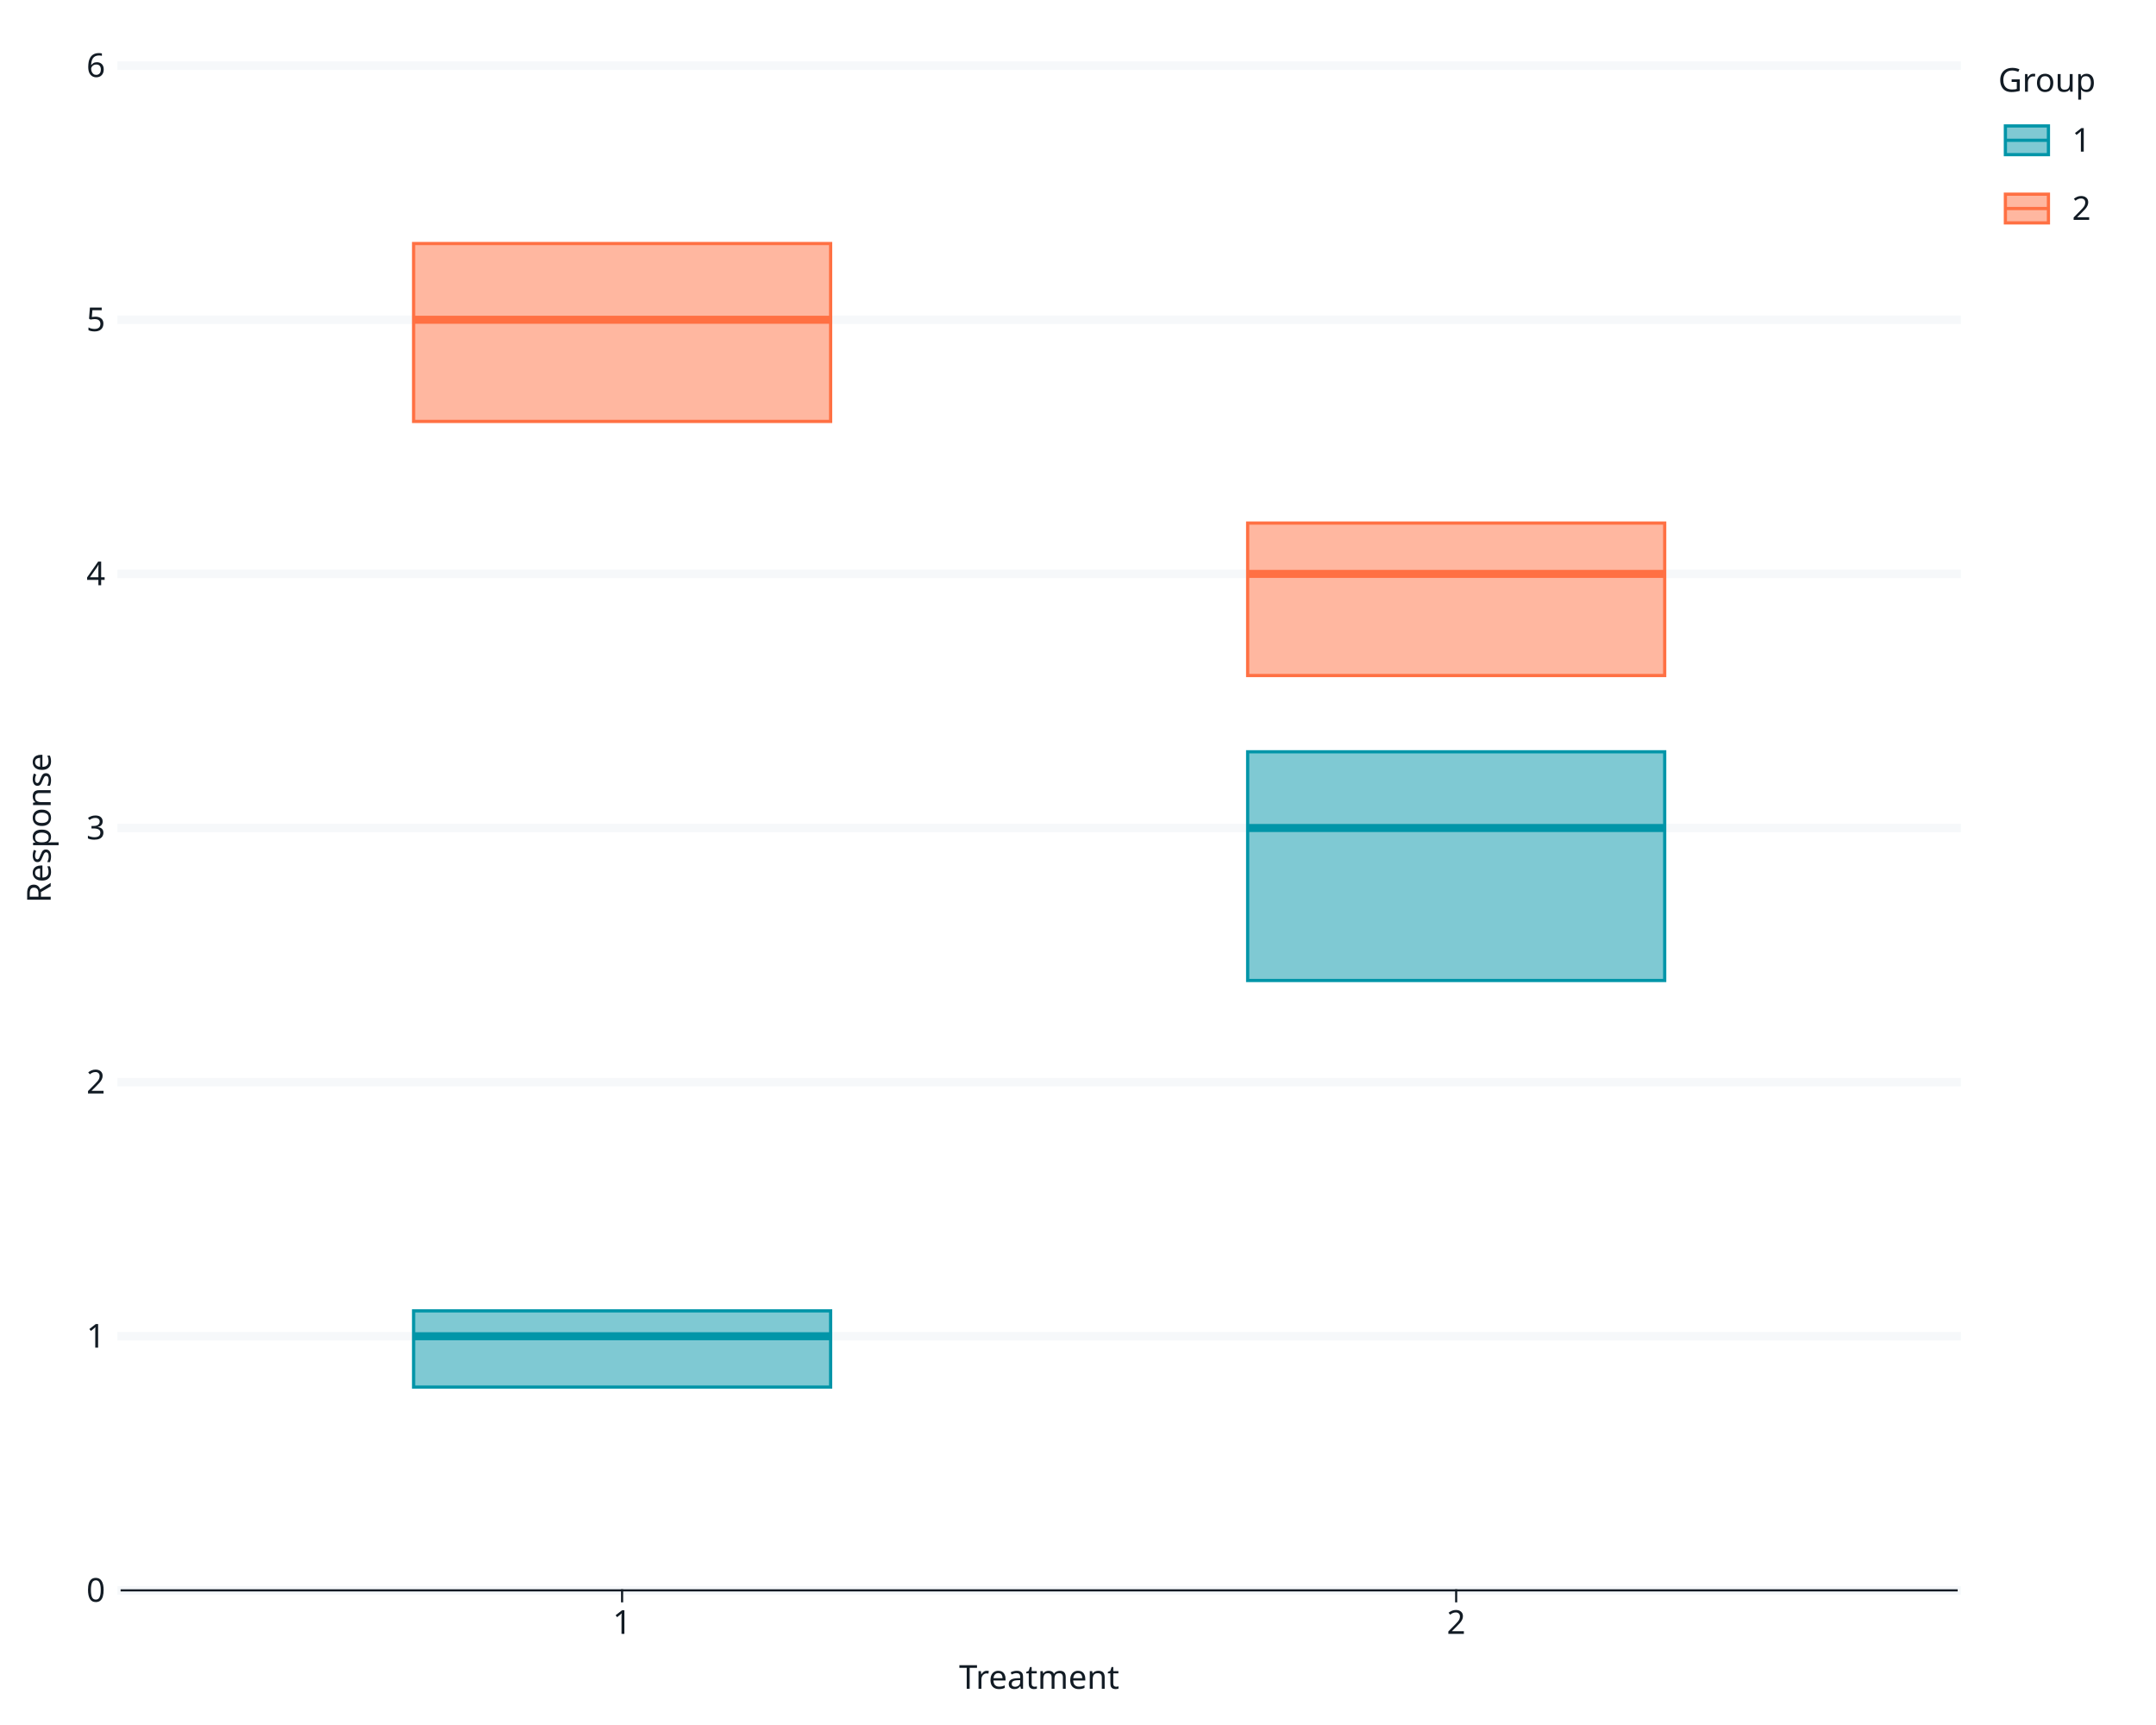
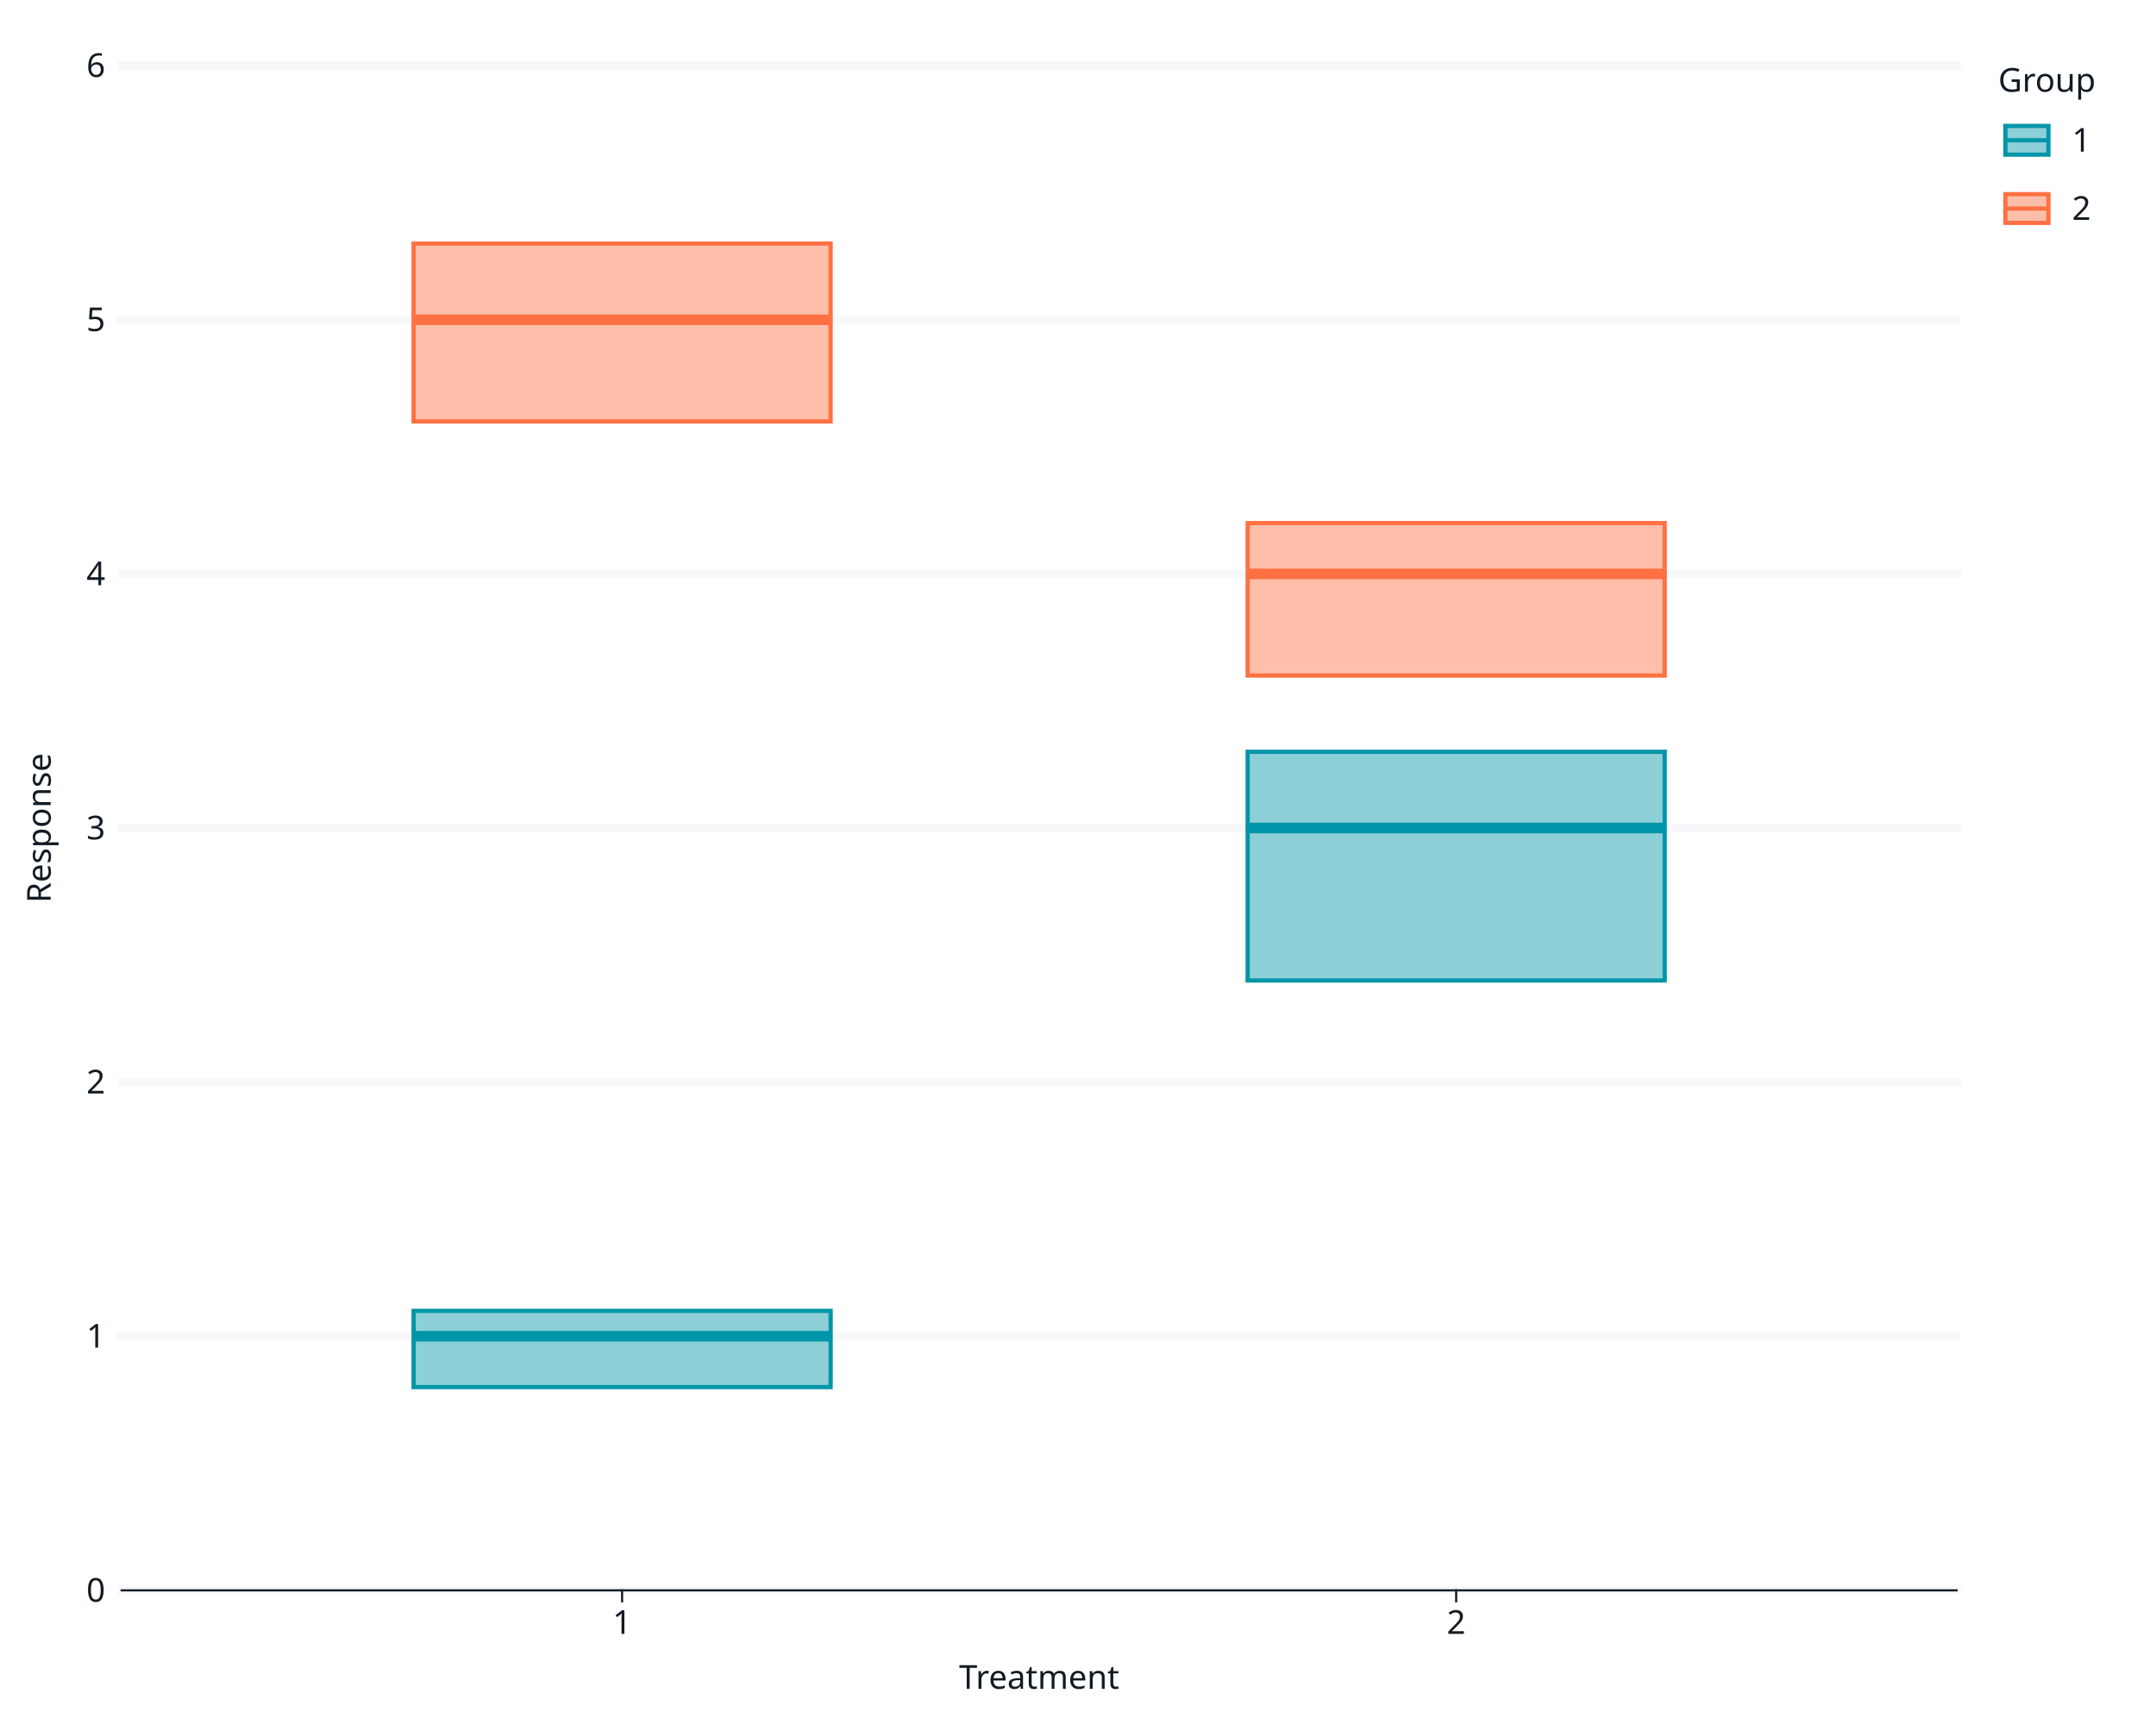
<svg xmlns="http://www.w3.org/2000/svg" class="svglite" data-engine-version="2.0" width="720.00pt" height="576.00pt" viewBox="0 0 720.00 576.00">
  <defs>
    <style type="text/css">
    .svglite line, .svglite polyline, .svglite polygon, .svglite path, .svglite rect, .svglite circle {
      fill: none;
      stroke: #000000;
      stroke-linecap: round;
      stroke-linejoin: round;
      stroke-miterlimit: 10.00;
    }
  </style>
  </defs>
  <rect width="100%" height="100%" style="stroke: none; fill: #FFFFFF;" />
  <defs>
    <clipPath id="cpMC4wMHw3MjAuMDB8MC4wMHw1NzYuMDA=">
      <rect x="0.00" y="0.00" width="720.00" height="576.00" />
    </clipPath>
  </defs>
  <g clip-path="url(#cpMC4wMHw3MjAuMDB8MC4wMHw1NzYuMDA=)">
    <rect x="0.00" y="0.00" width="720.00" height="576.00" style="stroke-width: 0.71; stroke: #FFFFFF; fill: #FFFFFF;" />
    <rect x="40.63" y="21.92" width="612.79" height="509.13" style="stroke-width: 0.71; stroke: #FFFFFF; fill: #FFFFFF;" />
    <polyline points="40.63,531.05 653.42,531.05 " style="stroke-width: 2.85; stroke: #F6F8FA; stroke-linecap: square;" />
    <polyline points="40.63,446.19 653.42,446.19 " style="stroke-width: 2.85; stroke: #F6F8FA; stroke-linecap: square;" />
    <polyline points="40.63,361.34 653.42,361.34 " style="stroke-width: 2.85; stroke: #F6F8FA; stroke-linecap: square;" />
    <polyline points="40.63,276.48 653.42,276.48 " style="stroke-width: 2.85; stroke: #F6F8FA; stroke-linecap: square;" />
    <polyline points="40.63,191.63 653.42,191.63 " style="stroke-width: 2.85; stroke: #F6F8FA; stroke-linecap: square;" />
    <polyline points="40.63,106.77 653.42,106.77 " style="stroke-width: 2.85; stroke: #F6F8FA; stroke-linecap: square;" />
    <polyline points="40.63,21.92 653.42,21.92 " style="stroke-width: 2.85; stroke: #F6F8FA; stroke-linecap: square;" />
-     <polygon points="138.12,437.71 138.12,463.17 277.39,463.17 277.39,437.71 138.12,437.71 " style="stroke-width: 1.07; stroke: #0095A8; stroke-linecap: butt; stroke-linejoin: miter; fill: #0095A8; fill-opacity: 0.50;" />
-     <polygon points="138.12,81.32 138.12,140.72 277.39,140.72 277.39,81.32 138.12,81.32 " style="stroke-width: 1.07; stroke: #FF7043; stroke-linecap: butt; stroke-linejoin: miter; fill: #FF7043; fill-opacity: 0.50;" />
-     <polygon points="416.66,251.03 416.66,327.40 555.93,327.40 555.93,251.03 416.66,251.03 " style="stroke-width: 1.07; stroke: #0095A8; stroke-linecap: butt; stroke-linejoin: miter; fill: #0095A8; fill-opacity: 0.50;" />
-     <polygon points="416.66,174.66 416.66,225.57 555.93,225.57 555.93,174.66 416.66,174.66 " style="stroke-width: 1.07; stroke: #FF7043; stroke-linecap: butt; stroke-linejoin: miter; fill: #FF7043; fill-opacity: 0.50;" />
-     <line x1="138.12" y1="446.19" x2="277.39" y2="446.19" style="stroke-width: 2.67; stroke: #0095A8; stroke-linecap: butt; stroke-linejoin: miter;" />
-     <line x1="138.12" y1="106.77" x2="277.39" y2="106.77" style="stroke-width: 2.67; stroke: #FF7043; stroke-linecap: butt; stroke-linejoin: miter;" />
-     <line x1="416.66" y1="276.48" x2="555.93" y2="276.48" style="stroke-width: 2.67; stroke: #0095A8; stroke-linecap: butt; stroke-linejoin: miter;" />
-     <line x1="416.66" y1="191.63" x2="555.93" y2="191.63" style="stroke-width: 2.67; stroke: #FF7043; stroke-linecap: butt; stroke-linejoin: miter;" />
+     <polygon points="138.12,437.71 138.12,463.17 277.39,463.17 277.39,437.71 138.12,437.71 " style="stroke-width: 1.41; stroke: #0095A8; stroke-linecap: butt; stroke-linejoin: miter; fill: #0095A8; fill-opacity: 0.45;" />
+     <polygon points="138.12,81.32 138.12,140.72 277.39,140.72 277.39,81.32 138.12,81.32 " style="stroke-width: 1.41; stroke: #FF7043; stroke-linecap: butt; stroke-linejoin: miter; fill: #FF7043; fill-opacity: 0.45;" />
+     <polygon points="416.66,251.03 416.66,327.40 555.93,327.40 555.93,251.03 416.66,251.03 " style="stroke-width: 1.41; stroke: #0095A8; stroke-linecap: butt; stroke-linejoin: miter; fill: #0095A8; fill-opacity: 0.45;" />
+     <polygon points="416.66,174.66 416.66,225.57 555.93,225.57 555.93,174.66 416.66,174.66 " style="stroke-width: 1.41; stroke: #FF7043; stroke-linecap: butt; stroke-linejoin: miter; fill: #FF7043; fill-opacity: 0.45;" />
+     <line x1="138.12" y1="446.19" x2="277.39" y2="446.19" style="stroke-width: 3.52; stroke: #0095A8; stroke-linecap: butt; stroke-linejoin: miter;" />
+     <line x1="138.12" y1="106.77" x2="277.39" y2="106.77" style="stroke-width: 3.52; stroke: #FF7043; stroke-linecap: butt; stroke-linejoin: miter;" />
+     <line x1="416.66" y1="276.48" x2="555.93" y2="276.48" style="stroke-width: 3.52; stroke: #0095A8; stroke-linecap: butt; stroke-linejoin: miter;" />
+     <line x1="416.66" y1="191.63" x2="555.93" y2="191.63" style="stroke-width: 3.52; stroke: #FF7043; stroke-linecap: butt; stroke-linejoin: miter;" />
    <text x="35.15" y="534.84" text-anchor="end" style="font-size: 11.00px; fill: #121B24; font-family: sans;" textLength="6.12px" lengthAdjust="spacingAndGlyphs">0</text>
    <text x="35.15" y="449.98" text-anchor="end" style="font-size: 11.00px; fill: #121B24; font-family: sans;" textLength="6.12px" lengthAdjust="spacingAndGlyphs">1</text>
    <text x="35.15" y="365.12" text-anchor="end" style="font-size: 11.00px; fill: #121B24; font-family: sans;" textLength="6.12px" lengthAdjust="spacingAndGlyphs">2</text>
    <text x="35.15" y="280.27" text-anchor="end" style="font-size: 11.00px; fill: #121B24; font-family: sans;" textLength="6.12px" lengthAdjust="spacingAndGlyphs">3</text>
    <text x="35.15" y="195.41" text-anchor="end" style="font-size: 11.00px; fill: #121B24; font-family: sans;" textLength="6.12px" lengthAdjust="spacingAndGlyphs">4</text>
    <text x="35.15" y="110.56" text-anchor="end" style="font-size: 11.00px; fill: #121B24; font-family: sans;" textLength="6.12px" lengthAdjust="spacingAndGlyphs">5</text>
    <text x="35.15" y="25.70" text-anchor="end" style="font-size: 11.00px; fill: #121B24; font-family: sans;" textLength="6.12px" lengthAdjust="spacingAndGlyphs">6</text>
    <polyline points="40.63,531.05 653.42,531.05 " style="stroke-width: 0.71; stroke: #121B24; stroke-linecap: square;" />
    <polyline points="207.75,534.70 207.75,531.05 " style="stroke-width: 0.71; stroke: #121B24; stroke-linecap: square;" />
    <polyline points="486.29,534.70 486.29,531.05 " style="stroke-width: 0.71; stroke: #121B24; stroke-linecap: square;" />
    <text x="207.75" y="545.56" text-anchor="middle" style="font-size: 11.00px; fill: #121B24; font-family: sans;" textLength="6.12px" lengthAdjust="spacingAndGlyphs">1</text>
    <text x="486.29" y="545.56" text-anchor="middle" style="font-size: 11.00px; fill: #121B24; font-family: sans;" textLength="6.12px" lengthAdjust="spacingAndGlyphs">2</text>
    <text x="347.02" y="563.90" text-anchor="middle" style="font-size: 11.00px; fill: #121B24; font-family: sans;" textLength="50.13px" lengthAdjust="spacingAndGlyphs">Treatment</text>
    <text transform="translate(16.93,276.48) rotate(-90)" text-anchor="middle" style="font-size: 11.00px; fill: #121B24; font-family: sans;" textLength="49.55px" lengthAdjust="spacingAndGlyphs">Response</text>
    <rect x="659.09" y="21.92" width="38.99" height="65.53" style="stroke-width: 0.71; stroke: none; fill: #FFFFFF;" />
    <text x="667.31" y="30.63" style="font-size: 11.00px; fill: #121B24; font-family: sans;" textLength="30.58px" lengthAdjust="spacingAndGlyphs">Group</text>
    <rect x="667.31" y="37.25" width="19.18" height="19.18" style="stroke-width: 0.71; stroke: #FFFFFF; fill: #FFFFFF;" />
-     <rect x="669.70" y="42.05" width="14.38" height="9.59" style="stroke-width: 1.07; stroke: #0095A8; stroke-linecap: butt; stroke-linejoin: miter; fill: #0095A8; fill-opacity: 0.50;" />
-     <polyline points="669.70,46.84 684.09,46.84 " style="stroke-width: 1.07; stroke: #0095A8; stroke-linecap: butt; stroke-linejoin: miter;" />
+     <rect x="669.70" y="42.05" width="14.38" height="9.59" style="stroke-width: 1.41; stroke: #0095A8; stroke-linecap: butt; stroke-linejoin: miter; fill: #0095A8; fill-opacity: 0.45;" />
+     <polyline points="669.70,46.84 684.09,46.84 " style="stroke-width: 1.41; stroke: #0095A8; stroke-linecap: butt; stroke-linejoin: miter;" />
    <rect x="667.31" y="60.05" width="19.18" height="19.18" style="stroke-width: 0.71; stroke: #FFFFFF; fill: #FFFFFF;" />
-     <rect x="669.70" y="64.84" width="14.38" height="9.59" style="stroke-width: 1.07; stroke: #FF7043; stroke-linecap: butt; stroke-linejoin: miter; fill: #FF7043; fill-opacity: 0.50;" />
-     <polyline points="669.70,69.63 684.09,69.63 " style="stroke-width: 1.07; stroke: #FF7043; stroke-linecap: butt; stroke-linejoin: miter;" />
+     <rect x="669.70" y="64.84" width="14.38" height="9.59" style="stroke-width: 1.41; stroke: #FF7043; stroke-linecap: butt; stroke-linejoin: miter; fill: #FF7043; fill-opacity: 0.45;" />
+     <polyline points="669.70,69.63 684.09,69.63 " style="stroke-width: 1.41; stroke: #FF7043; stroke-linecap: butt; stroke-linejoin: miter;" />
    <text x="691.96" y="50.63" style="font-size: 11.00px; fill: #121B24; font-family: sans;" textLength="6.12px" lengthAdjust="spacingAndGlyphs">1</text>
    <text x="691.96" y="73.42" style="font-size: 11.00px; fill: #121B24; font-family: sans;" textLength="6.12px" lengthAdjust="spacingAndGlyphs">2</text>
  </g>
</svg>
